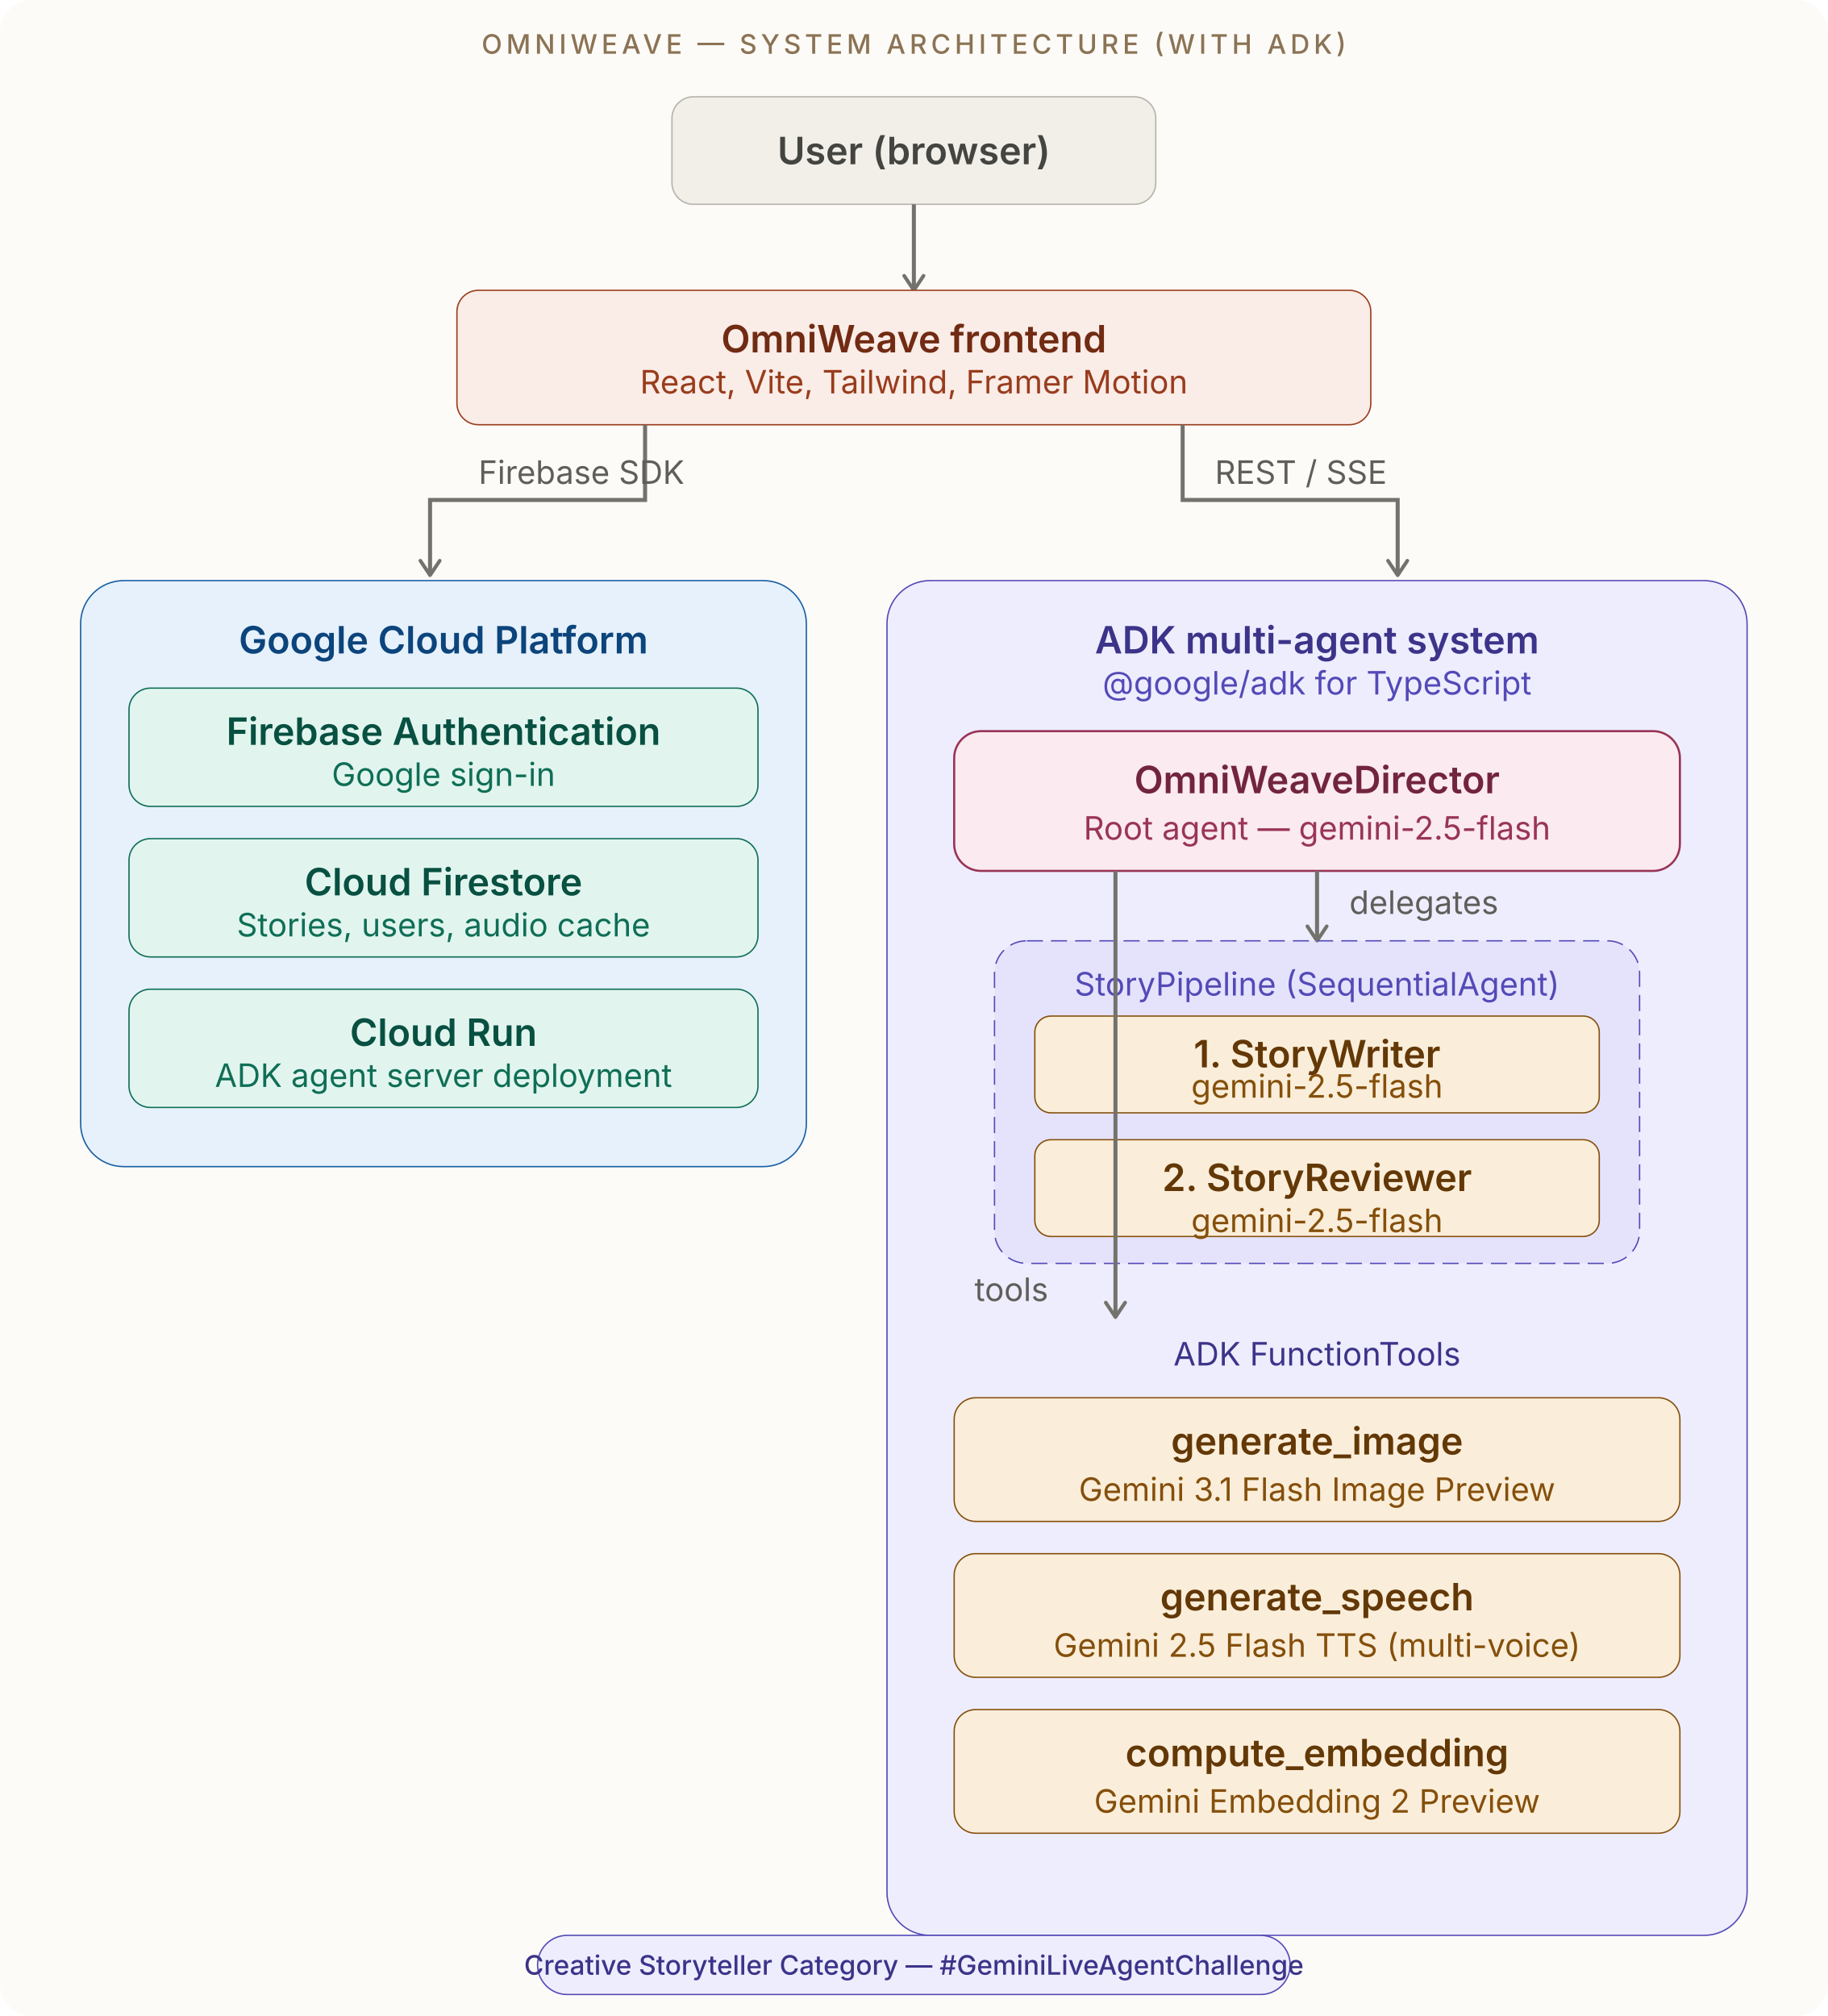
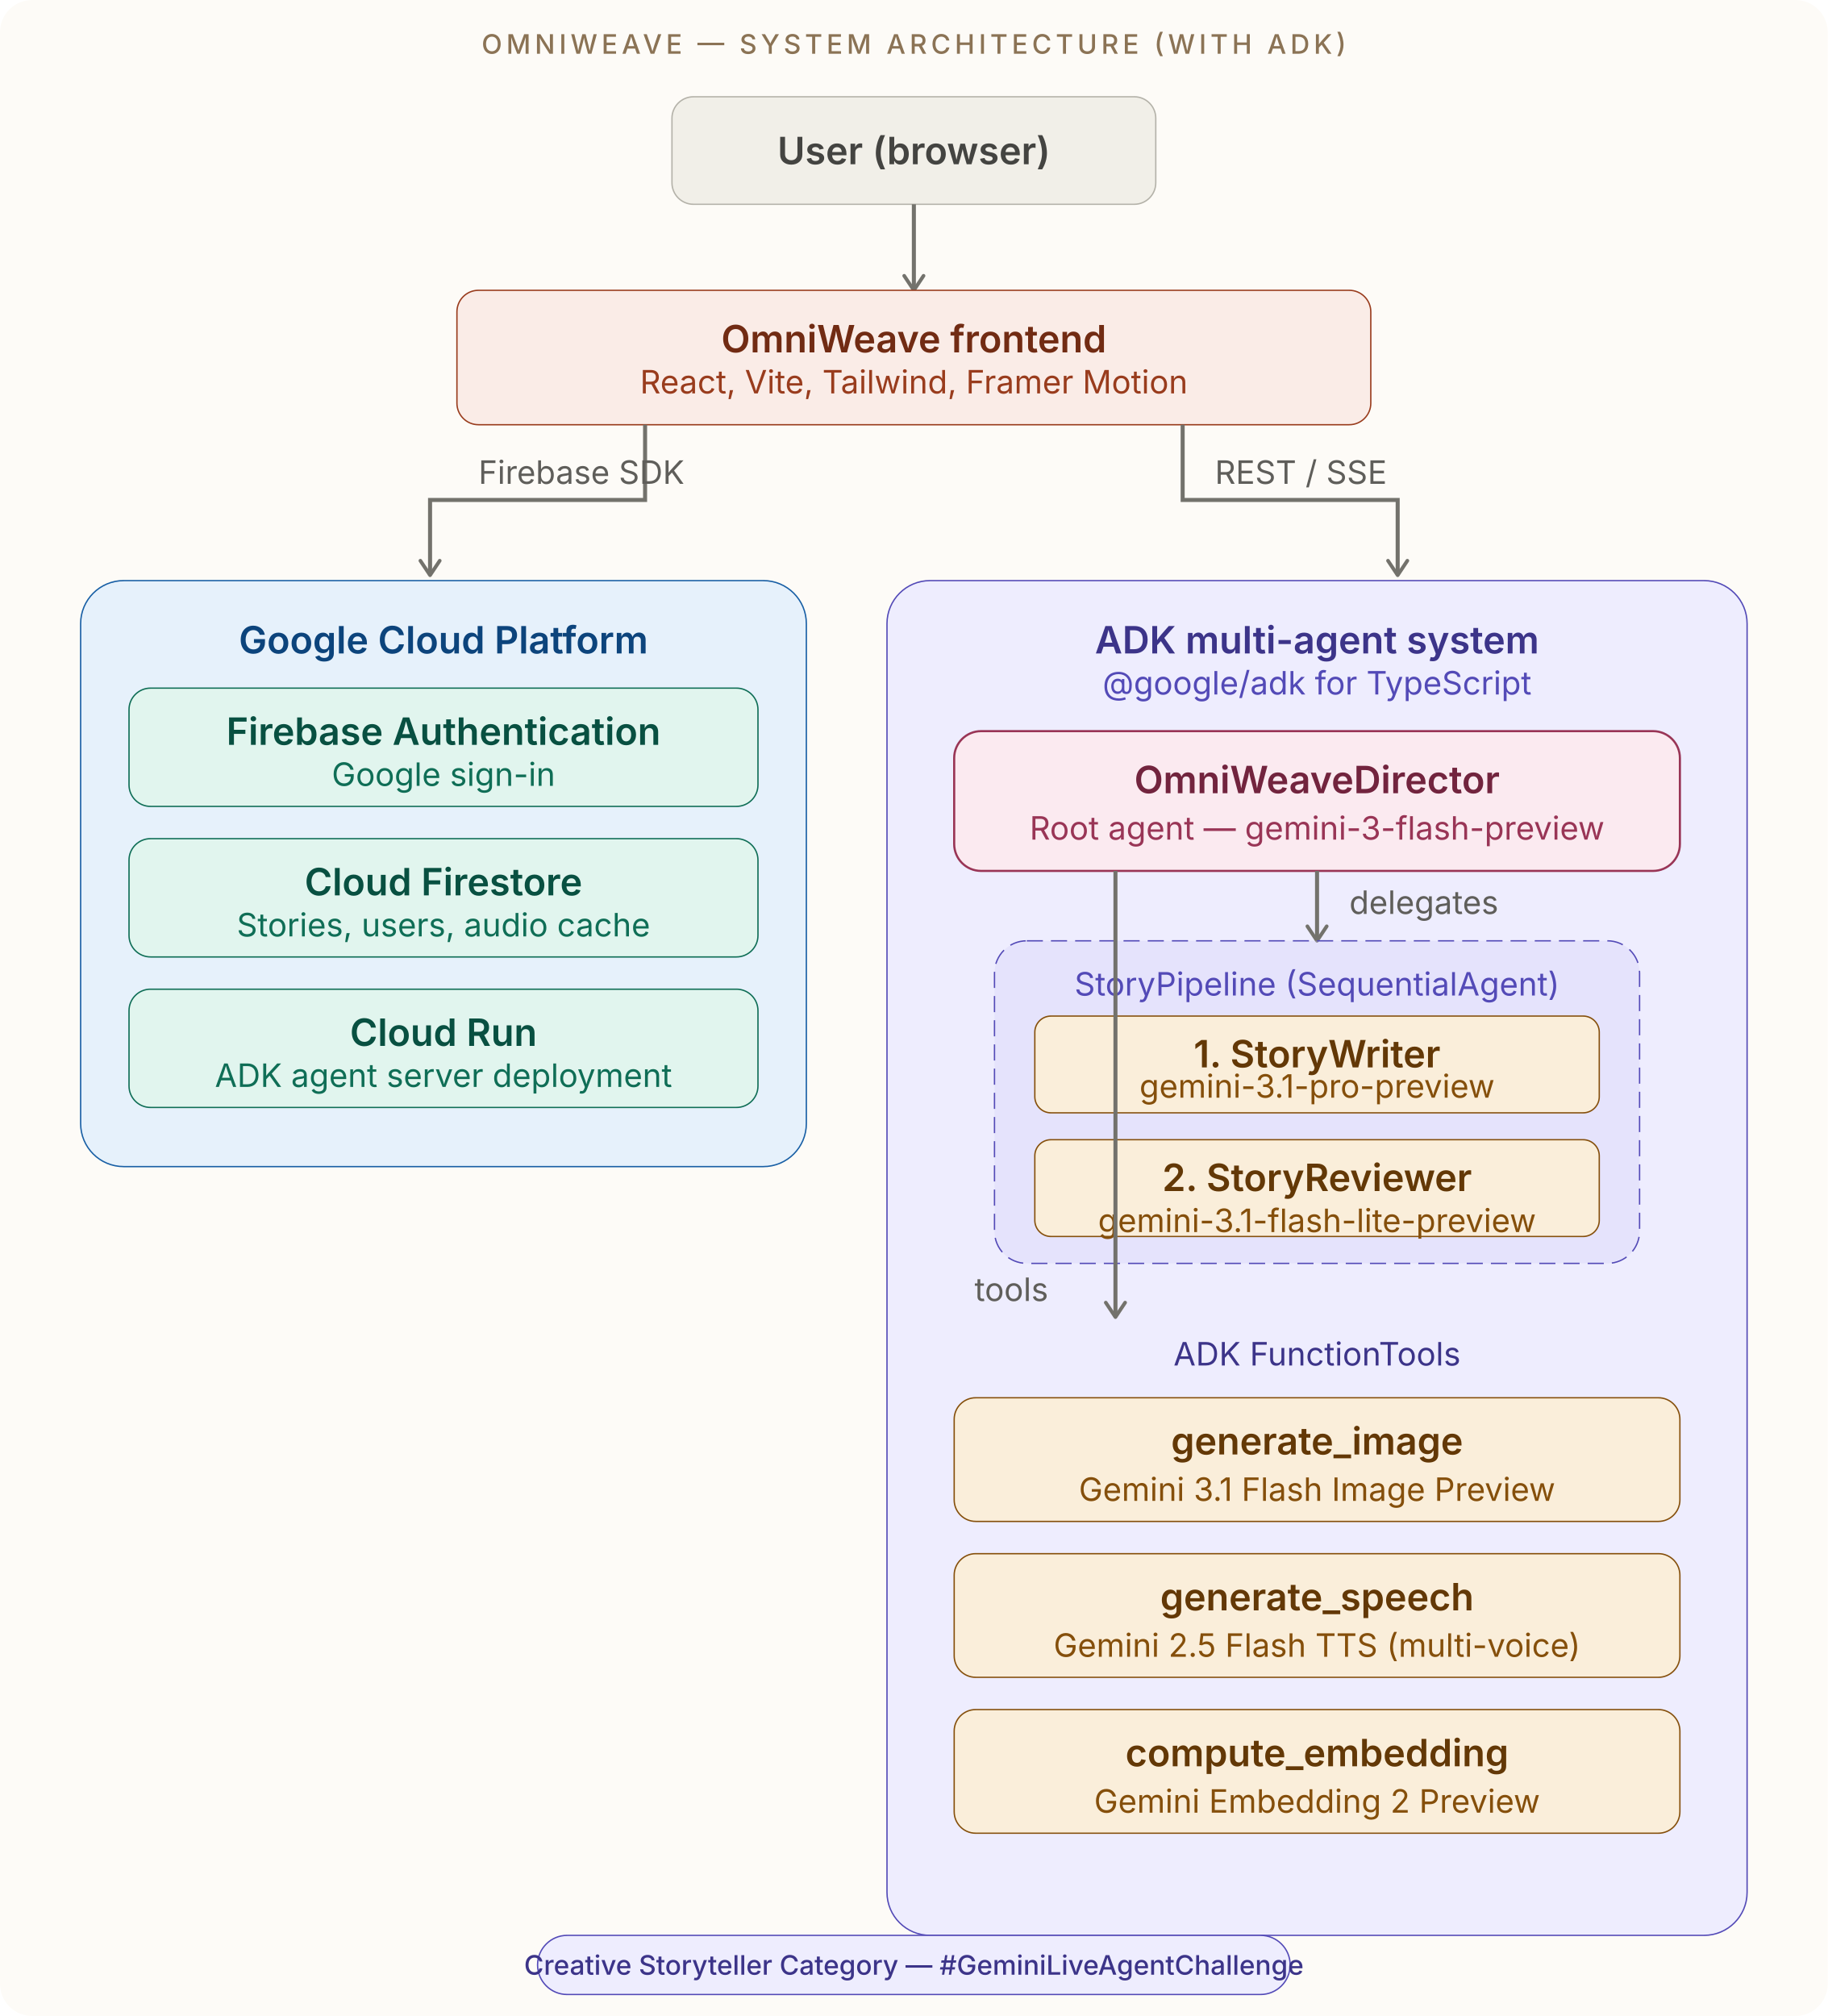
<svg xmlns="http://www.w3.org/2000/svg" width="1360" height="1500" viewBox="0 0 680 750">
  <style>
    text { font-family: 'Inter', 'Helvetica Neue', Arial, sans-serif; }
    .th { font-size: 14px; font-weight: 600; }
    .ts { font-size: 12px; font-weight: 400; }
    .tl { font-size: 10px; font-weight: 500; letter-spacing: 1.5px; }
    .arr { stroke: #73726c; stroke-width: 1.5; }
  </style>
  <defs>
    <marker id="arrow" viewBox="0 0 10 10" refX="8" refY="5" markerWidth="6" markerHeight="6" orient="auto-start-reverse">
      <path d="M2 1L8 5L2 9" fill="none" stroke="context-stroke" stroke-width="1.5" stroke-linecap="round" stroke-linejoin="round" />
    </marker>
  </defs>
  <rect width="680" height="750" fill="#fdfbf7" rx="12" />
  <text x="340" y="20" text-anchor="middle" class="tl" fill="#8b7355">OMNIWEAVE — SYSTEM ARCHITECTURE (WITH ADK)</text>
  <rect x="250" y="36" width="180" height="40" rx="8" fill="#F1EFE8" stroke="#B4B2A9" stroke-width="0.5" />
  <text class="th" x="340" y="56" text-anchor="middle" dominant-baseline="central" fill="#444441">User (browser)</text>
  <line x1="340" y1="76" x2="340" y2="108" class="arr" marker-end="url(#arrow)" />
  <rect x="170" y="108" width="340" height="50" rx="8" fill="#FAECE7" stroke="#993C1D" stroke-width="0.5" />
  <text class="th" x="340" y="126" text-anchor="middle" dominant-baseline="central" fill="#712B13">OmniWeave frontend</text>
  <text class="ts" x="340" y="142" text-anchor="middle" dominant-baseline="central" fill="#993C1D">React, Vite, Tailwind, Framer Motion</text>
  <path d="M240 158 L240 186 L160 186 L160 214" fill="none" class="arr" marker-end="url(#arrow)" />
  <text class="ts" x="178" y="180" fill="#5F5E5A">Firebase SDK</text>
  <path d="M440 158 L440 186 L520 186 L520 214" fill="none" class="arr" marker-end="url(#arrow)" />
  <text class="ts" x="452" y="180" fill="#5F5E5A">REST / SSE</text>
  <rect x="30" y="216" width="270" height="218" rx="16" fill="#E6F1FB" stroke="#185FA5" stroke-width="0.5" />
  <text class="th" x="165" y="238" text-anchor="middle" dominant-baseline="central" fill="#0C447C">Google Cloud Platform</text>
  <rect x="48" y="256" width="234" height="44" rx="8" fill="#E1F5EE" stroke="#0F6E56" stroke-width="0.5" />
  <text class="th" x="165" y="272" text-anchor="middle" dominant-baseline="central" fill="#085041">Firebase Authentication</text>
  <text class="ts" x="165" y="288" text-anchor="middle" dominant-baseline="central" fill="#0F6E56">Google sign-in</text>
  <rect x="48" y="312" width="234" height="44" rx="8" fill="#E1F5EE" stroke="#0F6E56" stroke-width="0.5" />
  <text class="th" x="165" y="328" text-anchor="middle" dominant-baseline="central" fill="#085041">Cloud Firestore</text>
  <text class="ts" x="165" y="344" text-anchor="middle" dominant-baseline="central" fill="#0F6E56">Stories, users, audio cache</text>
  <rect x="48" y="368" width="234" height="44" rx="8" fill="#E1F5EE" stroke="#0F6E56" stroke-width="0.5" />
  <text class="th" x="165" y="384" text-anchor="middle" dominant-baseline="central" fill="#085041">Cloud Run</text>
  <text class="ts" x="165" y="400" text-anchor="middle" dominant-baseline="central" fill="#0F6E56">ADK agent server deployment</text>
  <rect x="330" y="216" width="320" height="504" rx="16" fill="#EEEDFE" stroke="#534AB7" stroke-width="0.5" />
  <text class="th" x="490" y="238" text-anchor="middle" dominant-baseline="central" fill="#3C3489">ADK multi-agent system</text>
  <text class="ts" x="490" y="254" text-anchor="middle" dominant-baseline="central" fill="#534AB7">@google/adk for TypeScript</text>
  <rect x="355" y="272" width="270" height="52" rx="10" fill="#FBEAF0" stroke="#993556" stroke-width="0.8" />
  <text class="th" x="490" y="290" text-anchor="middle" dominant-baseline="central" fill="#72243E">OmniWeaveDirector</text>
-   <text class="ts" x="490" y="308" text-anchor="middle" dominant-baseline="central" fill="#993556">Root agent — gemini-2.5-flash</text>
+   <text class="ts" x="490" y="308" text-anchor="middle" dominant-baseline="central" fill="#993556">Root agent — gemini-3-flash-preview</text>
  <line x1="490" y1="324" x2="490" y2="350" class="arr" marker-end="url(#arrow)" />
  <text class="ts" x="502" y="340" fill="#5F5E5A">delegates</text>
  <rect x="370" y="350" width="240" height="120" rx="12" fill="rgba(206,203,246,0.3)" stroke="#534AB7" stroke-width="0.5" stroke-dasharray="6 3" />
  <text class="ts" x="490" y="366" text-anchor="middle" dominant-baseline="central" fill="#534AB7" font-weight="600">StoryPipeline (SequentialAgent)</text>
  <rect x="385" y="378" width="210" height="36" rx="6" fill="#FAEEDA" stroke="#854F0B" stroke-width="0.5" />
  <text class="th" x="490" y="392" text-anchor="middle" dominant-baseline="central" fill="#633806">1. StoryWriter</text>
-   <text class="ts" x="490" y="404" text-anchor="middle" dominant-baseline="central" fill="#854F0B">gemini-2.5-flash</text>
+   <text class="ts" x="490" y="404" text-anchor="middle" dominant-baseline="central" fill="#854F0B">gemini-3.1-pro-preview</text>
  <rect x="385" y="424" width="210" height="36" rx="6" fill="#FAEEDA" stroke="#854F0B" stroke-width="0.5" />
  <text class="th" x="490" y="438" text-anchor="middle" dominant-baseline="central" fill="#633806">2. StoryReviewer</text>
-   <text class="ts" x="490" y="454" text-anchor="middle" dominant-baseline="central" fill="#854F0B">gemini-2.5-flash</text>
+   <text class="ts" x="490" y="454" text-anchor="middle" dominant-baseline="central" fill="#854F0B">gemini-3.1-flash-lite-preview</text>
  <path d="M415 324 L415 340 L415 490" fill="none" class="arr" marker-end="url(#arrow)" />
  <text class="ts" x="390" y="484" fill="#5F5E5A" text-anchor="end">tools</text>
  <text class="ts" x="490" y="508" text-anchor="middle" fill="#3C3489" font-weight="600">ADK FunctionTools</text>
  <rect x="355" y="520" width="270" height="46" rx="8" fill="#FAEEDA" stroke="#854F0B" stroke-width="0.5" />
  <text class="th" x="490" y="536" text-anchor="middle" dominant-baseline="central" fill="#633806">generate_image</text>
  <text class="ts" x="490" y="554" text-anchor="middle" dominant-baseline="central" fill="#854F0B">Gemini 3.1 Flash Image Preview</text>
  <rect x="355" y="578" width="270" height="46" rx="8" fill="#FAEEDA" stroke="#854F0B" stroke-width="0.5" />
  <text class="th" x="490" y="594" text-anchor="middle" dominant-baseline="central" fill="#633806">generate_speech</text>
  <text class="ts" x="490" y="612" text-anchor="middle" dominant-baseline="central" fill="#854F0B">Gemini 2.5 Flash TTS (multi-voice)</text>
  <rect x="355" y="636" width="270" height="46" rx="8" fill="#FAEEDA" stroke="#854F0B" stroke-width="0.5" />
  <text class="th" x="490" y="652" text-anchor="middle" dominant-baseline="central" fill="#633806">compute_embedding</text>
  <text class="ts" x="490" y="670" text-anchor="middle" dominant-baseline="central" fill="#854F0B">Gemini Embedding 2 Preview</text>
  <rect x="200" y="720" width="280" height="22" rx="11" fill="#EEEDFE" stroke="#534AB7" stroke-width="0.5" />
  <text x="340" y="731" text-anchor="middle" dominant-baseline="central" font-size="10" font-weight="500" fill="#3C3489" font-family="'Inter', sans-serif">Creative Storyteller Category — #GeminiLiveAgentChallenge</text>
</svg>
